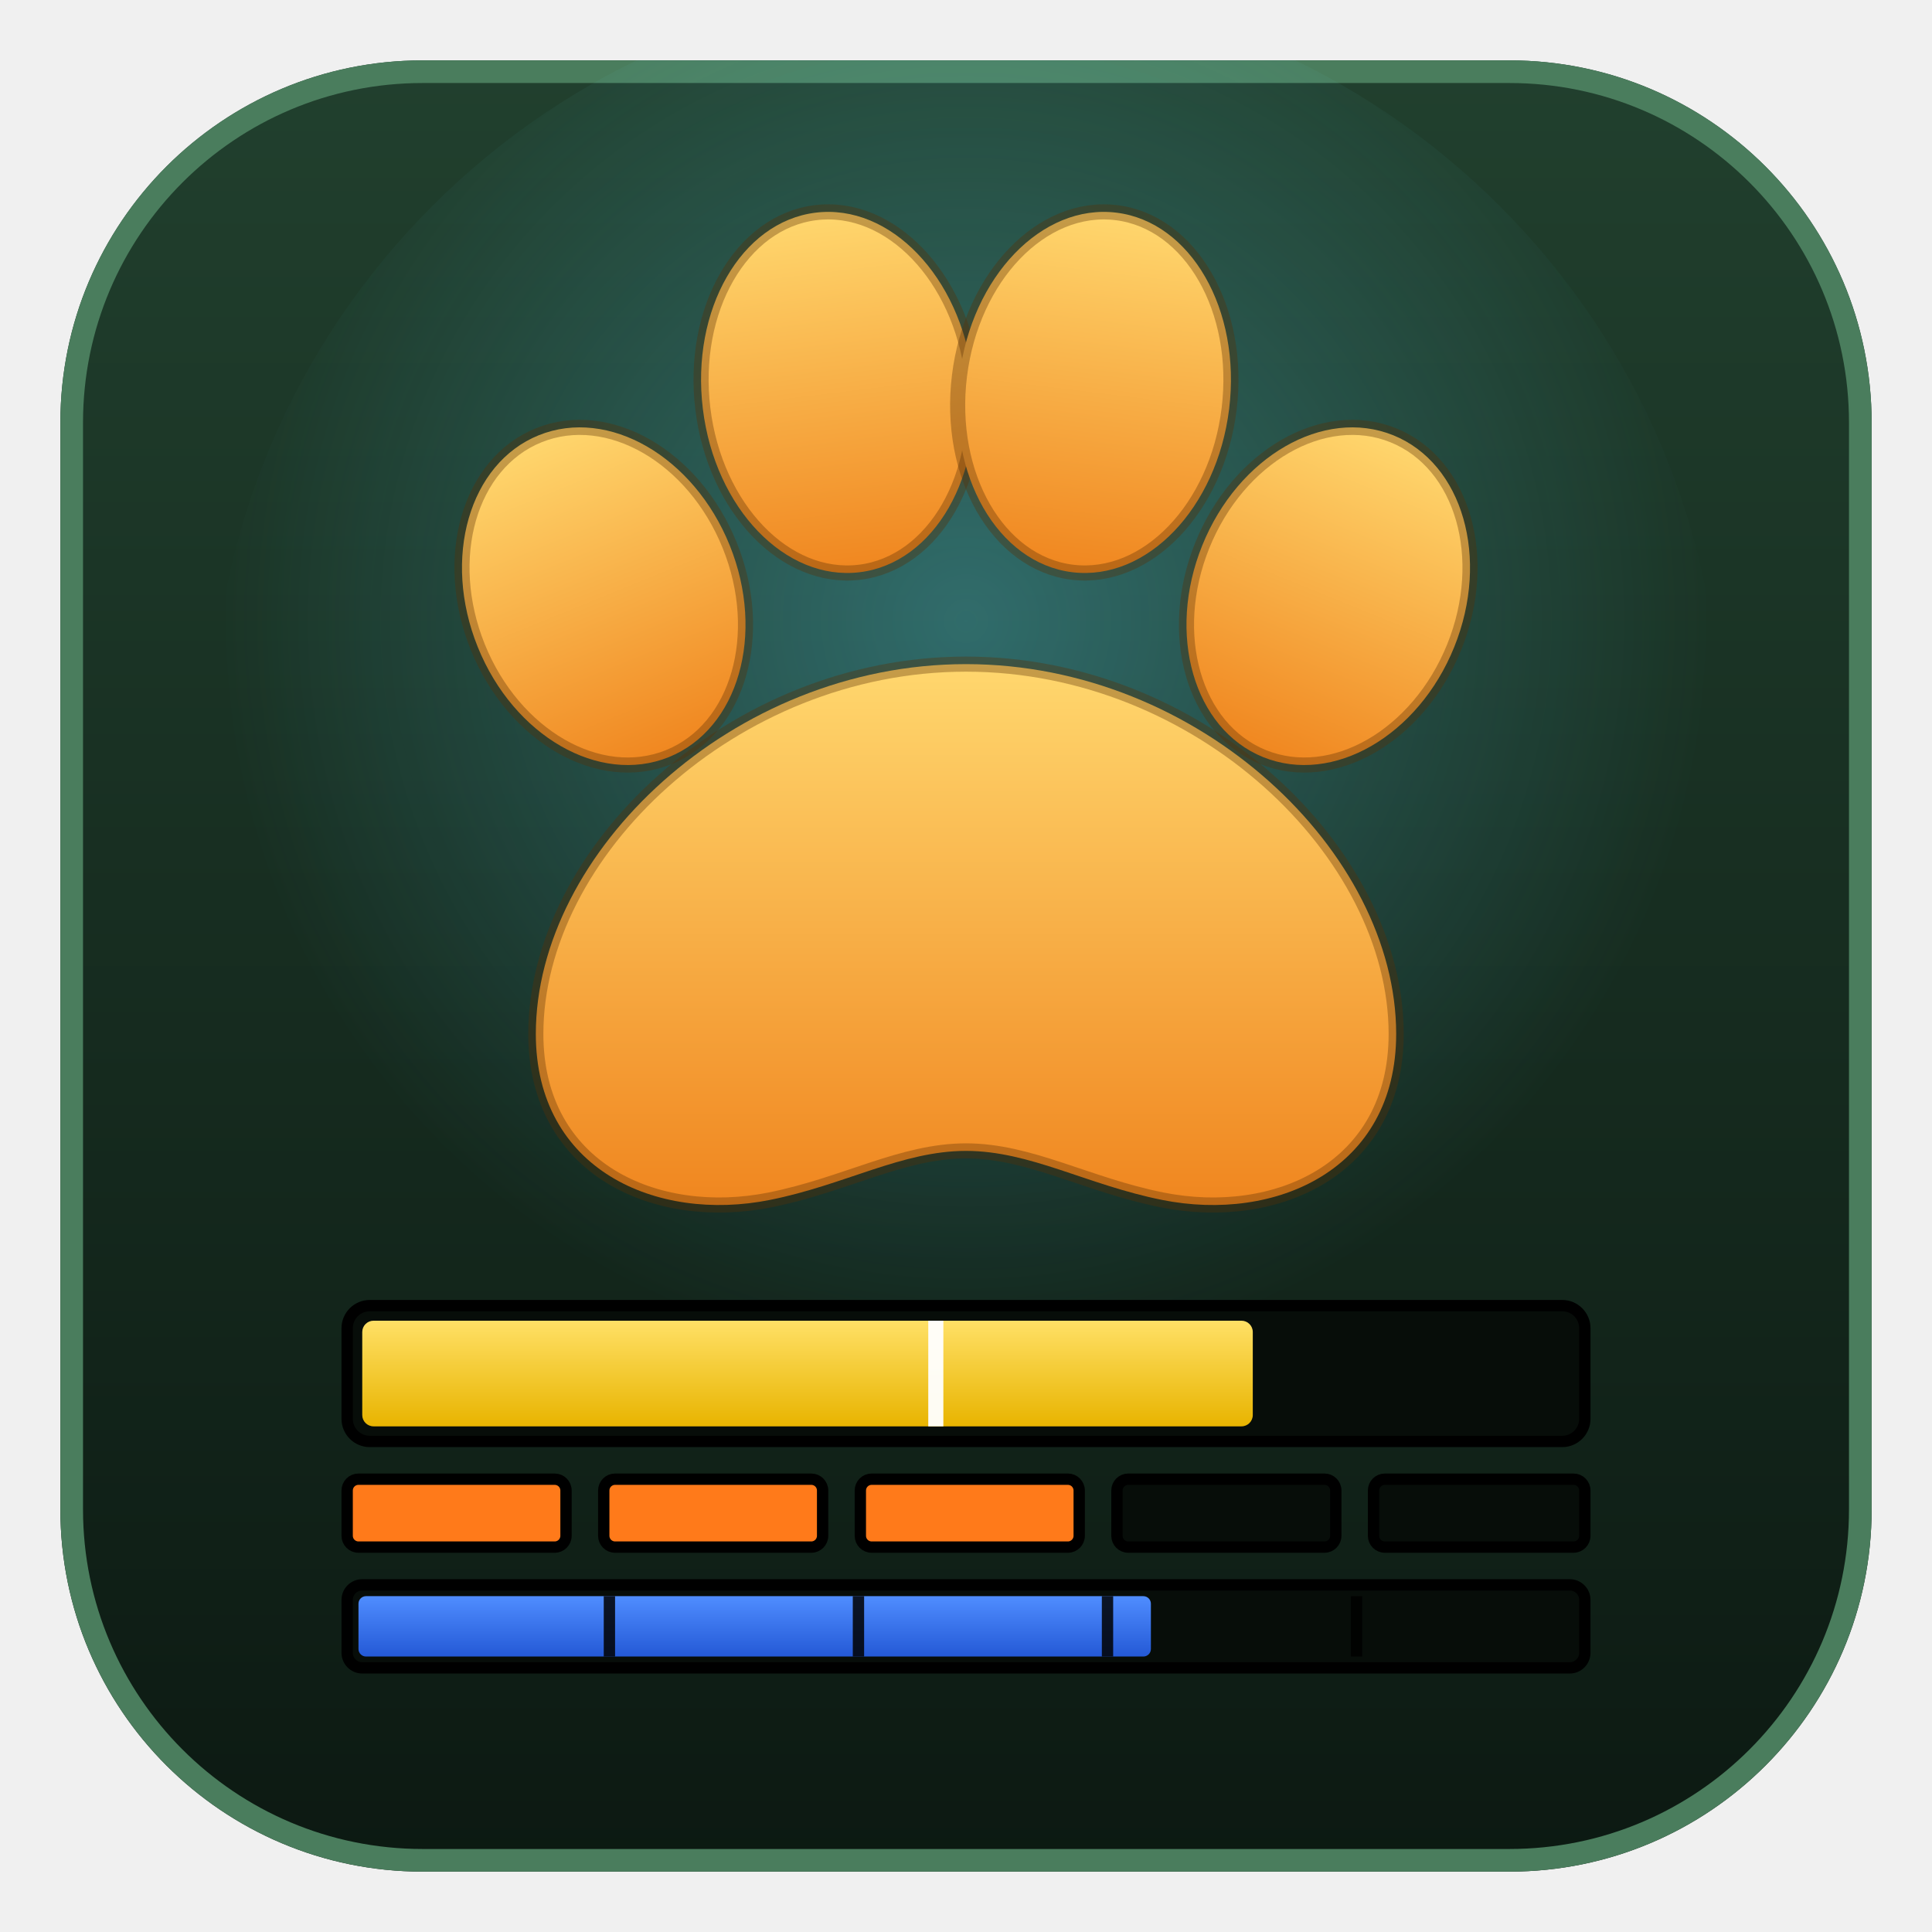
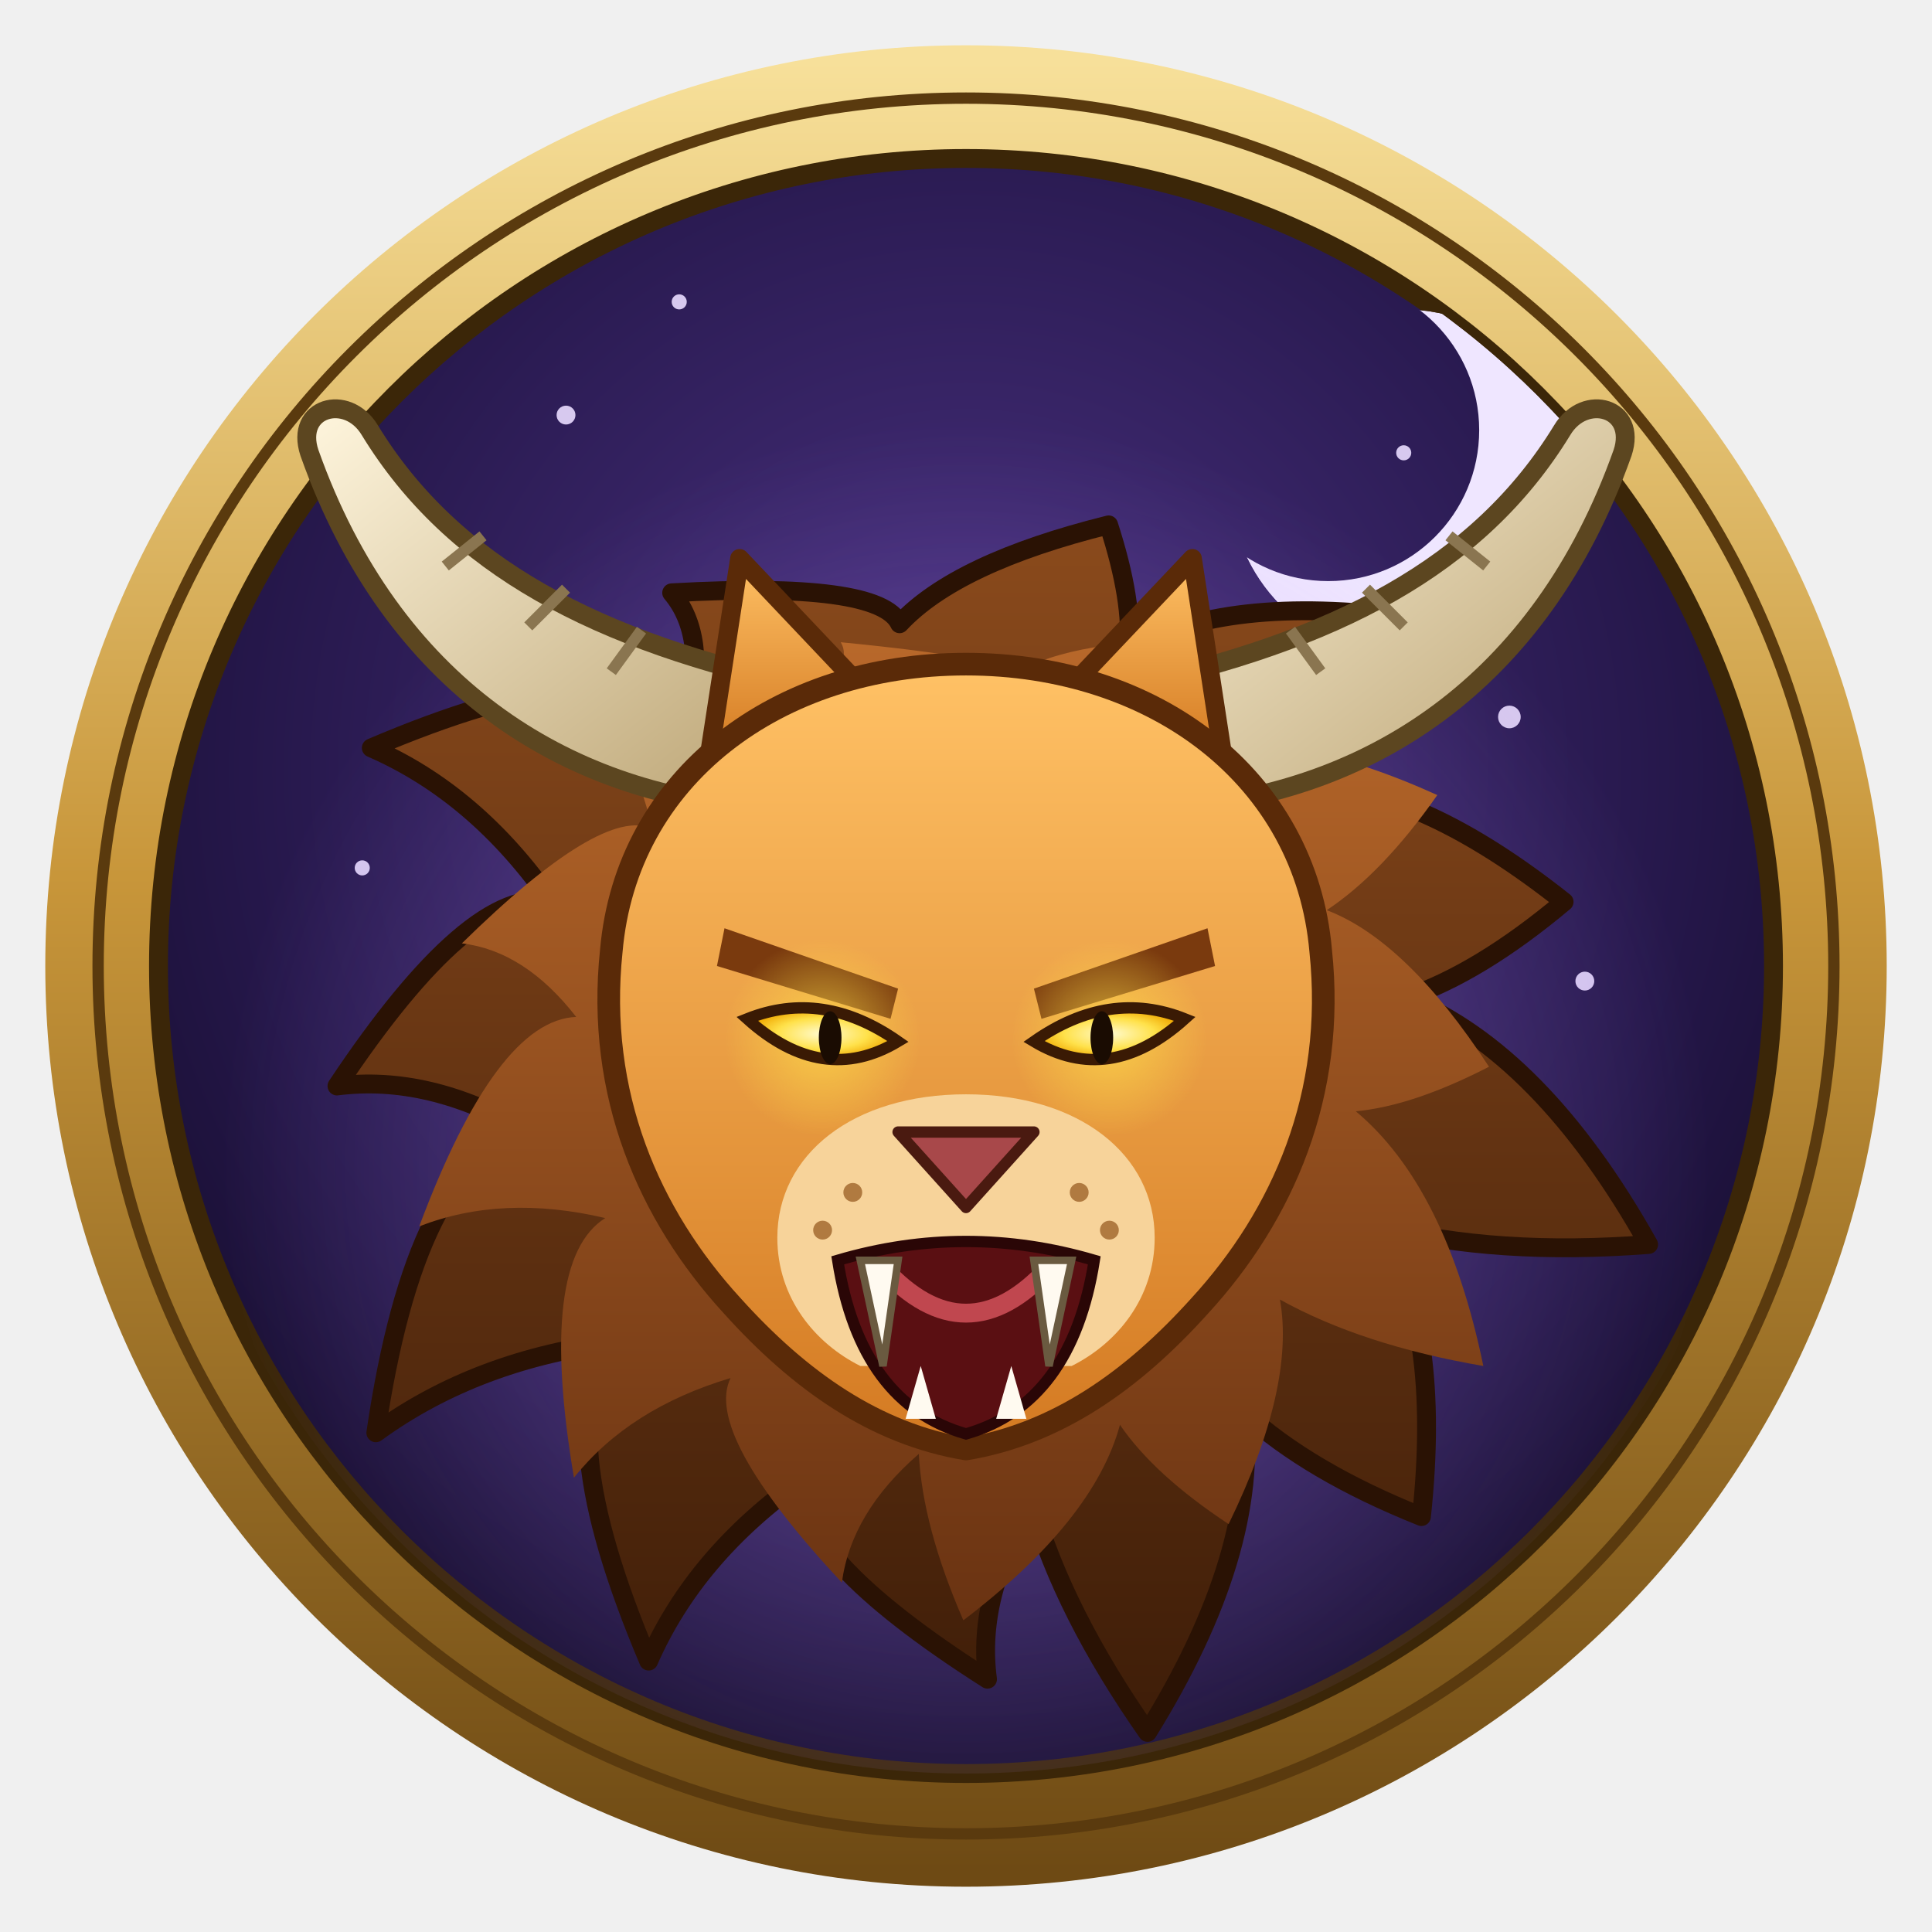
<svg xmlns="http://www.w3.org/2000/svg" viewBox="0 0 512 512" width="512" height="512">
  <defs>
-     <linearGradient id="bg" x1="0" y1="0" x2="0" y2="1">
-       <stop offset="0" stop-color="#21402e" />
-       <stop offset="1" stop-color="#0c1912" />
+     <linearGradient id="ring" x1="0" y1="0" x2="0" y2="1">
+       <stop offset="0" stop-color="#f7e09a" />
+       <stop offset="0.45" stop-color="#c8963a" />
+       <stop offset="1" stop-color="#6e4a14" />
    </linearGradient>
-     <linearGradient id="paw" x1="0" y1="0" x2="0" y2="1">
-       <stop offset="0" stop-color="#ffd76e" />
-       <stop offset="1" stop-color="#f0861f" />
+     <radialGradient id="sky" cx="0.5" cy="0.38" r="0.68">
+       <stop offset="0" stop-color="#4b3283" />
+       <stop offset="0.65" stop-color="#25174a" />
+       <stop offset="1" stop-color="#110a24" />
+     </radialGradient>
+     <radialGradient id="aura" cx="0.5" cy="0.55" r="0.5">
+       <stop offset="0" stop-color="#b48cff" stop-opacity="0.45" />
+       <stop offset="1" stop-color="#b48cff" stop-opacity="0" />
+     </radialGradient>
+     <linearGradient id="maneOuter" x1="0" y1="0" x2="0" y2="1">
+       <stop offset="0" stop-color="#8a4a1c" />
+       <stop offset="1" stop-color="#3e1d08" />
    </linearGradient>
-     <radialGradient id="glow" cx="0.5" cy="0.42" r="0.5">
-       <stop offset="0" stop-color="#5fe3ff" stop-opacity="0.32" />
-       <stop offset="1" stop-color="#5fe3ff" stop-opacity="0" />
+     <linearGradient id="maneInner" x1="0" y1="0" x2="0" y2="1">
+       <stop offset="0" stop-color="#b8682a" />
+       <stop offset="1" stop-color="#6a3312" />
+     </linearGradient>
+     <linearGradient id="fur" x1="0" y1="0" x2="0" y2="1">
+       <stop offset="0" stop-color="#ffc165" />
+       <stop offset="1" stop-color="#d47a22" />
+     </linearGradient>
+     <linearGradient id="horn" x1="0" y1="0" x2="1" y2="1">
+       <stop offset="0" stop-color="#fff6de" />
+       <stop offset="1" stop-color="#b9a170" />
+     </linearGradient>
+     <radialGradient id="eye" cx="0.5" cy="0.5" r="0.5">
+       <stop offset="0" stop-color="#fffbd0" />
+       <stop offset="0.6" stop-color="#ffe14a" />
+       <stop offset="1" stop-color="#f0a800" />
    </radialGradient>
-     <linearGradient id="energy" x1="0" y1="0" x2="0" y2="1">
-       <stop offset="0" stop-color="#ffe066" />
-       <stop offset="1" stop-color="#e8b400" />
-     </linearGradient>
-     <linearGradient id="mana" x1="0" y1="0" x2="0" y2="1">
-       <stop offset="0" stop-color="#4f8dff" />
-       <stop offset="1" stop-color="#2459d6" />
-     </linearGradient>
-     <clipPath id="tile">
-       <rect x="16" y="16" width="480" height="480" rx="96" />
+     <mask id="moon">
+       <circle cx="372" cy="128" r="46" fill="#fff" />
+       <circle cx="352" cy="114" r="40" fill="#000" />
+     </mask>
+     <radialGradient id="eyeGlow" cx="0.5" cy="0.5" r="0.5">
+       <stop offset="0" stop-color="#ffe14a" stop-opacity="0.7" />
+       <stop offset="1" stop-color="#ffe14a" stop-opacity="0" />
+     </radialGradient>
+     <clipPath id="inner">
+       <circle cx="256" cy="256" r="214" />
    </clipPath>
  </defs>
-   <rect x="16" y="16" width="480" height="480" rx="96" fill="url(#bg)" />
-   <rect x="19" y="19" width="474" height="474" rx="93" fill="none" stroke="#4a7d5d" stroke-width="6" />
-   <circle cx="256" cy="196" r="200" fill="url(#glow)" clip-path="url(#tile)" />
-   <g fill="url(#paw)" stroke="#5a2e05" stroke-opacity="0.35" stroke-width="4">
-     <ellipse cx="160" cy="158" rx="36" ry="46" transform="rotate(-22 160 158)" />
-     <ellipse cx="222" cy="104" rx="36" ry="48" transform="rotate(-7 222 104)" />
-     <ellipse cx="290" cy="104" rx="36" ry="48" transform="rotate(7 290 104)" />
-     <ellipse cx="352" cy="158" rx="36" ry="46" transform="rotate(22 352 158)" />
-     <path d="M256 176 C 318 176 370 226 370 274 C 370 310 338 324 308 318 C 288 314 273 305 256 305 C 239 305 224 314 204 318 C 174 324 142 310 142 274 C 142 226 194 176 256 176 Z" />
+   <circle cx="256" cy="256" r="244" fill="url(#ring)" />
+   <circle cx="256" cy="256" r="230" fill="none" stroke="#5a3a0e" stroke-width="3" />
+   <circle cx="256" cy="256" r="214" fill="url(#sky)" stroke="#3b2608" stroke-width="5" />
+   <g clip-path="url(#inner)">
+     <circle cx="118" cy="150" r="3" fill="#e9dcff" opacity="0.9" />
+     <circle cx="150" cy="110" r="2.5" fill="#e9dcff" opacity="0.9" />
+     <circle cx="372" cy="120" r="2" fill="#e9dcff" opacity="0.9" />
+     <circle cx="400" cy="190" r="3" fill="#e9dcff" opacity="0.9" />
+     <circle cx="96" cy="230" r="2" fill="#e9dcff" opacity="0.9" />
+     <circle cx="420" cy="260" r="2.5" fill="#e9dcff" opacity="0.9" />
+     <circle cx="180" cy="80" r="2" fill="#e9dcff" opacity="0.9" />
+     <circle cx="372" cy="128" r="46" fill="#efe6ff" mask="url(#moon)" />
+     <circle cx="256" cy="290" r="200" fill="url(#aura)" />
+     <path d="M238.4 165.3 Q253.5 149.1 293.8 139.1 Q300.4 159.5 299.1 172.1 Q324.8 157.4 373.4 163.8 Q362.7 192.2 348.2 208.4 Q376.8 209.1 414.5 239.0 Q392.1 257.8 372.7 264.4 Q408.5 279.1 436.9 329.8 Q396.6 332.9 365.9 325.1 Q382.1 351.6 376.7 401.9 Q346.9 390.0 329.6 374.2 Q333.9 411.1 304.1 459.1 Q281.9 427.4 273.6 398.7 Q258.7 422.5 261.7 445.0 Q209.1 411.5 212.9 391.9 Q184.2 412.1 171.9 440.2 Q144.6 375.8 163.8 355.6 Q126.5 360.1 99.6 379.7 Q110.1 308.0 139.3 299.6 Q113.6 284.7 89.3 287.8 Q124.8 234.5 146.1 238.9 Q126.2 210.3 98.4 198.2 Q162.4 170.9 182.4 189.8 Q187.5 168.4 178.0 157.1 Q233.2 154.0 238.4 165.3 Z" fill="url(#maneOuter)" stroke="#2a1204" stroke-width="5" stroke-linejoin="round" />
+     <path d="M268.5 178.7 Q285.0 168.8 321.4 169.9 Q322.3 188.6 318.4 198.8 Q342.7 193.4 380.9 210.7 Q366.4 231.4 351.6 241.2 Q372.8 249.3 394.6 282.7 Q374.4 293.1 359.3 294.5 Q383.3 314.6 393.1 362.0 Q361.0 356.5 339.2 344.4 Q343.3 367.5 325.6 403.9 Q305.9 390.9 296.8 377.6 Q289.9 403.0 255.3 429.4 Q244.5 404.6 243.5 385.3 Q225.6 400.8 223.1 419.4 Q186.4 380.0 193.6 365.2 Q166.8 373.2 152.1 391.6 Q142.4 334.1 160.4 322.8 Q133.2 316.4 111.1 325.0 Q131.6 270.3 152.7 269.5 Q139.1 252.0 122.4 250.0 Q159.6 213.5 172.8 219.6 Q167.5 195.4 151.7 183.1 Q205.4 171.6 215.2 186.4 Q226.3 175.8 222.8 170.2 Q266.1 174.4 268.5 178.7 Z" fill="url(#maneInner)" />
  </g>
-   <rect x="92" y="346" width="328" height="36" rx="6" fill="#070d09" stroke="#000" stroke-width="3" />
-   <rect x="96" y="350" width="236" height="28" rx="3" fill="url(#energy)" />
-   <rect x="246" y="350" width="4" height="28" fill="#ffffff" opacity="0.95" />
-   <g stroke="#000" stroke-width="3">
-     <rect x="92" y="392" width="58" height="18" rx="3" fill="#ff7a1a" />
-     <rect x="160" y="392" width="58" height="18" rx="3" fill="#ff7a1a" />
-     <rect x="228" y="392" width="58" height="18" rx="3" fill="#ff7a1a" />
-     <rect x="296" y="392" width="58" height="18" rx="3" fill="#070d09" />
-     <rect x="364" y="392" width="56" height="18" rx="3" fill="#070d09" />
-   </g>
-   <rect x="92" y="420" width="328" height="22" rx="4" fill="#070d09" stroke="#000" stroke-width="3" />
-   <rect x="95" y="423" width="210" height="16" rx="2" fill="url(#mana)" />
-   <g fill="#000" opacity="0.85">
-     <rect x="160" y="423" width="3" height="16" />
-     <rect x="226" y="423" width="3" height="16" />
-     <rect x="292" y="423" width="3" height="16" />
-     <rect x="358" y="423" width="3" height="16" />
-   </g>
+   <path d="M200 214 C150 210 104 182 82 120 C78 108 92 104 98 114 C120 150 158 170 214 182 Z" fill="url(#horn)" stroke="#5c4620" stroke-width="5" stroke-linejoin="round" />
+   <path d="M312 214 C362 210 408 182 430 120 C434 108 420 104 414 114 C392 150 354 170 298 182 Z" fill="url(#horn)" stroke="#5c4620" stroke-width="5" stroke-linejoin="round" />
+   <path d="M118 150 L128 142 M140 166 L150 156 M162 178 L170 167" stroke="#8a7550" stroke-width="3" />
+   <path d="M394 150 L384 142 M372 166 L362 156 M350 178 L342 167" stroke="#8a7550" stroke-width="3" />
+   <path d="M188 200 L196 148 L232 186 Z" fill="url(#fur)" stroke="#5a2a08" stroke-width="5" stroke-linejoin="round" />
+   <path d="M324 200 L316 148 L280 186 Z" fill="url(#fur)" stroke="#5a2a08" stroke-width="5" stroke-linejoin="round" />
+   <path d="M256 176 C306 176 346 206 350 252 C354 290 340 322 318 346 C300 366 280 380 256 384 C232 380 212 366 194 346 C172 322 158 290 162 252 C166 206 206 176 256 176 Z" fill="url(#fur)" stroke="#5a2a08" stroke-width="6" stroke-linejoin="round" />
+   <path d="M192 246 L238 262 L236 270 L190 256 Z" fill="#7a3a0e" />
+   <path d="M320 246 L274 262 L276 270 L322 256 Z" fill="#7a3a0e" />
+   <circle cx="218" cy="275" r="26" fill="url(#eyeGlow)" />
+   <circle cx="294" cy="275" r="26" fill="url(#eyeGlow)" />
+   <path d="M198 270 Q218 262 238 276 Q218 288 198 270 Z" fill="url(#eye)" stroke="#3a1a04" stroke-width="3" />
+   <path d="M314 270 Q294 262 274 276 Q294 288 314 270 Z" fill="url(#eye)" stroke="#3a1a04" stroke-width="3" />
+   <ellipse cx="220" cy="275" rx="3" ry="7" fill="#1a0c02" />
+   <ellipse cx="292" cy="275" rx="3" ry="7" fill="#1a0c02" />
+   <path d="M256 290 C286 290 306 306 306 328 C306 344 296 356 284 362 L228 362 C216 356 206 344 206 328 C206 306 226 290 256 290 Z" fill="#f7d39a" />
+   <path d="M238 300 L274 300 L256 320 Z" fill="#a8484a" stroke="#4a1a10" stroke-width="3" stroke-linejoin="round" />
+   <path d="M222 334 Q256 324 290 334 Q284 372 256 380 Q228 372 222 334 Z" fill="#5a0f12" stroke="#2a0606" stroke-width="3" />
+   <path d="M234 336 Q256 360 278 336" fill="none" stroke="#c0474f" stroke-width="5" />
+   <path d="M228 334 L238 334 L234 362 Z" fill="#fffaf0" stroke="#6a5a40" stroke-width="2" />
+   <path d="M274 334 L284 334 L278 362 Z" fill="#fffaf0" stroke="#6a5a40" stroke-width="2" />
+   <path d="M240 376 L248 376 L244 362 Z" fill="#fffaf0" />
+   <path d="M264 376 L272 376 L268 362 Z" fill="#fffaf0" />
+   <circle cx="226" cy="316" r="2.5" fill="#b07a40" />
+   <circle cx="218" cy="326" r="2.5" fill="#b07a40" />
+   <circle cx="286" cy="316" r="2.5" fill="#b07a40" />
+   <circle cx="294" cy="326" r="2.5" fill="#b07a40" />
</svg>
